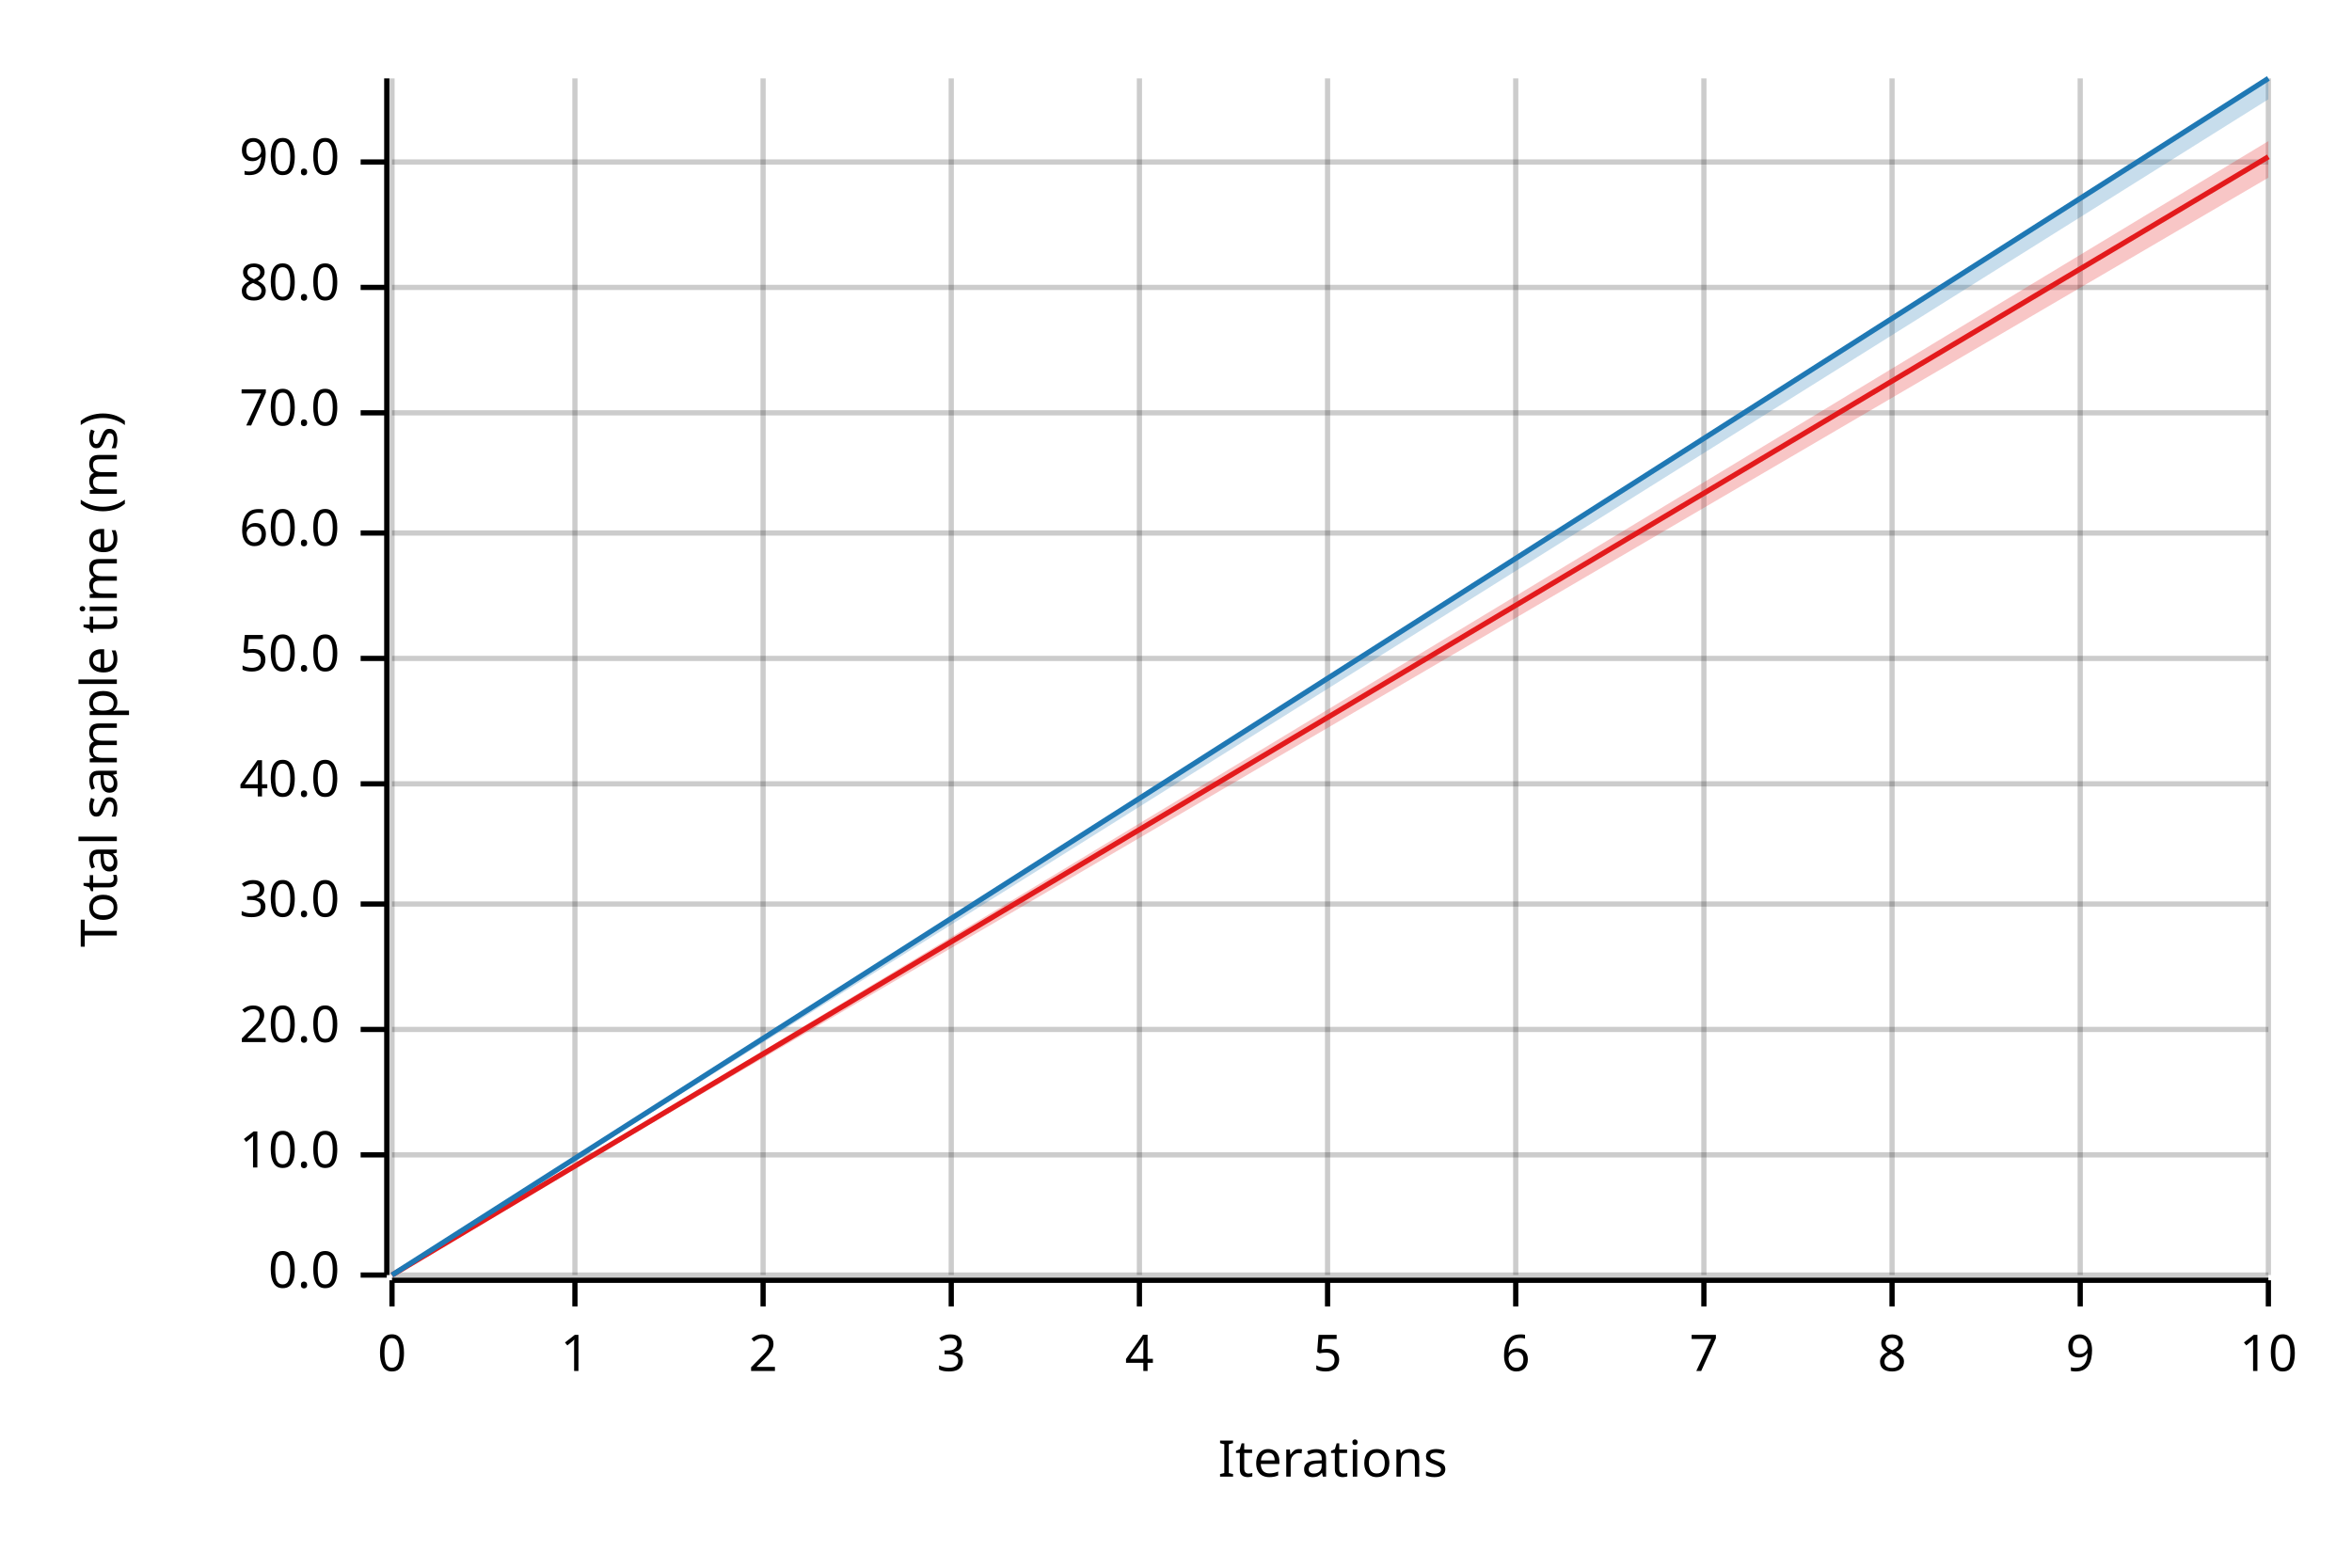
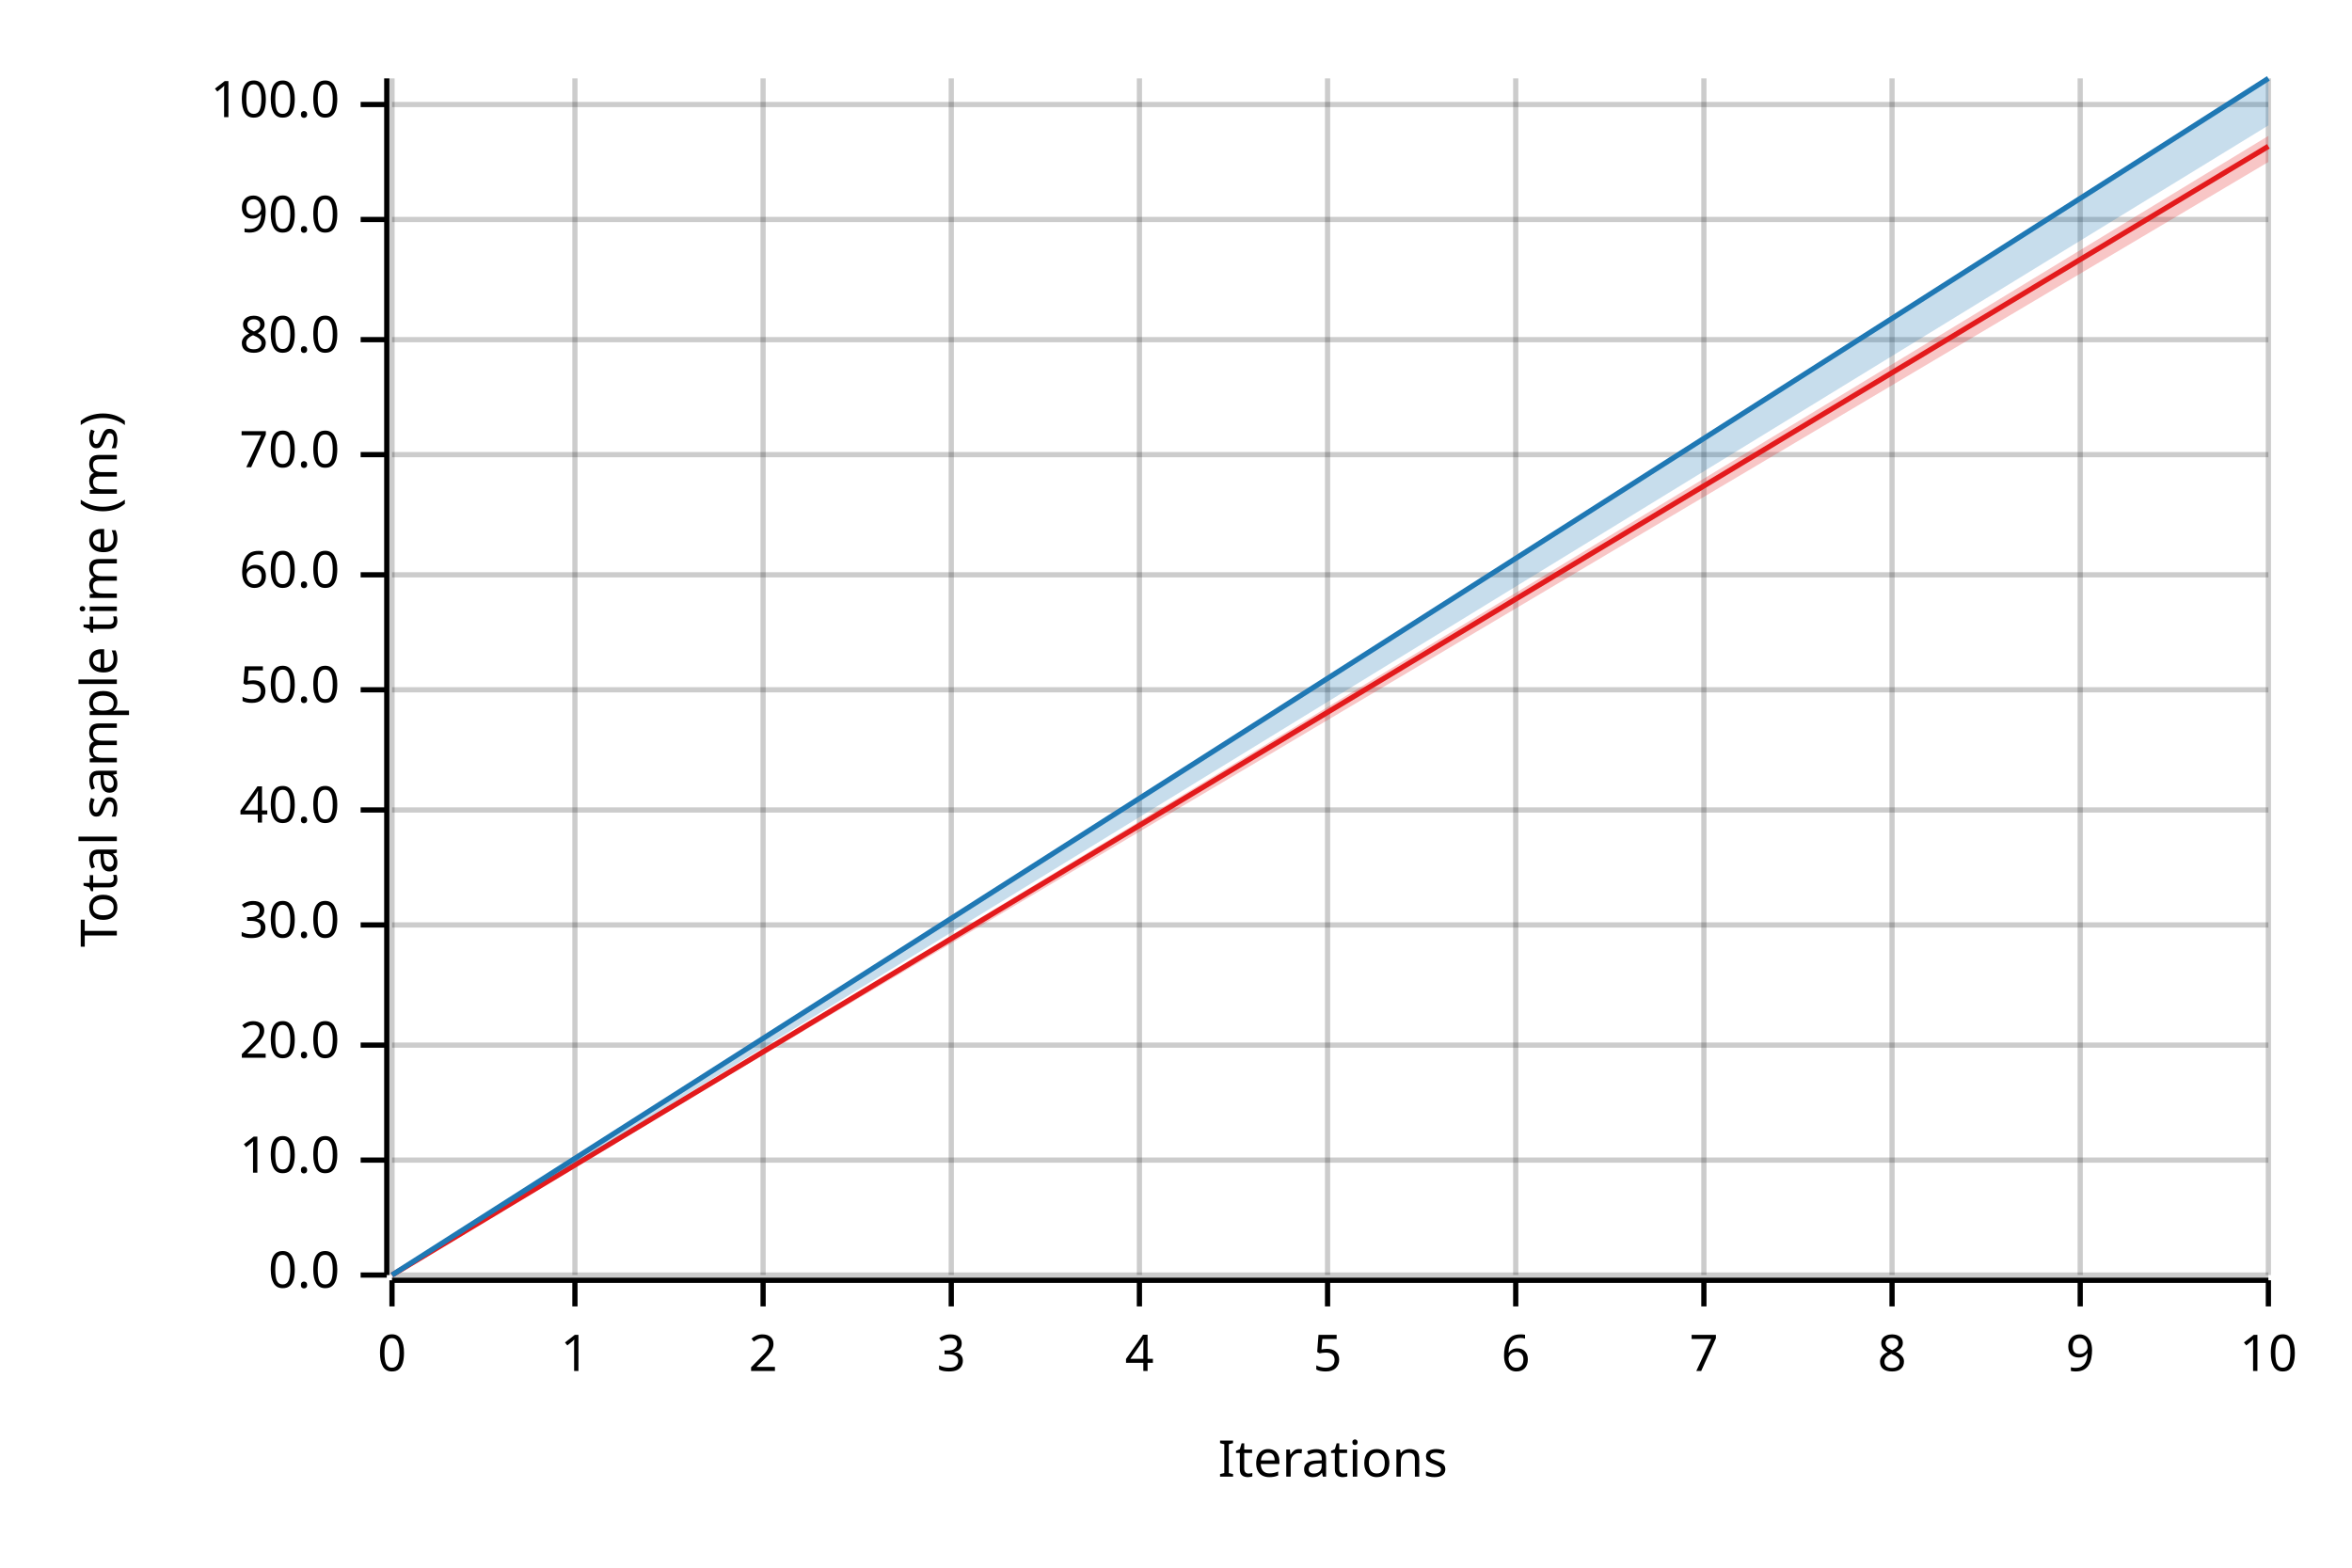
<svg xmlns="http://www.w3.org/2000/svg" width="450" height="300" viewBox="0 0 450 300">
  <text x="15" y="130" dy="0.76em" text-anchor="middle" font-family="sans-serif" font-size="9.677" opacity="1" fill="#000000" transform="rotate(270, 15, 130)">
Total sample time (ms)
</text>
  <text x="255" y="285" dy="-0.5ex" text-anchor="middle" font-family="sans-serif" font-size="9.677" opacity="1" fill="#000000">
Iterations
</text>
  <line opacity="0.2" stroke="#000000" stroke-width="1" x1="75" y1="244" x2="75" y2="15" />
  <line opacity="0.2" stroke="#000000" stroke-width="1" x1="110" y1="244" x2="110" y2="15" />
  <line opacity="0.2" stroke="#000000" stroke-width="1" x1="146" y1="244" x2="146" y2="15" />
  <line opacity="0.2" stroke="#000000" stroke-width="1" x1="182" y1="244" x2="182" y2="15" />
  <line opacity="0.2" stroke="#000000" stroke-width="1" x1="218" y1="244" x2="218" y2="15" />
  <line opacity="0.2" stroke="#000000" stroke-width="1" x1="254" y1="244" x2="254" y2="15" />
  <line opacity="0.2" stroke="#000000" stroke-width="1" x1="290" y1="244" x2="290" y2="15" />
  <line opacity="0.2" stroke="#000000" stroke-width="1" x1="326" y1="244" x2="326" y2="15" />
  <line opacity="0.2" stroke="#000000" stroke-width="1" x1="362" y1="244" x2="362" y2="15" />
  <line opacity="0.2" stroke="#000000" stroke-width="1" x1="398" y1="244" x2="398" y2="15" />
  <line opacity="0.2" stroke="#000000" stroke-width="1" x1="434" y1="244" x2="434" y2="15" />
  <line opacity="0.2" stroke="#000000" stroke-width="1" x1="75" y1="244" x2="434" y2="244" />
-   <line opacity="0.2" stroke="#000000" stroke-width="1" x1="75" y1="221" x2="434" y2="221" />
-   <line opacity="0.2" stroke="#000000" stroke-width="1" x1="75" y1="197" x2="434" y2="197" />
-   <line opacity="0.2" stroke="#000000" stroke-width="1" x1="75" y1="173" x2="434" y2="173" />
-   <line opacity="0.2" stroke="#000000" stroke-width="1" x1="75" y1="150" x2="434" y2="150" />
-   <line opacity="0.2" stroke="#000000" stroke-width="1" x1="75" y1="126" x2="434" y2="126" />
-   <line opacity="0.2" stroke="#000000" stroke-width="1" x1="75" y1="102" x2="434" y2="102" />
-   <line opacity="0.2" stroke="#000000" stroke-width="1" x1="75" y1="79" x2="434" y2="79" />
-   <line opacity="0.2" stroke="#000000" stroke-width="1" x1="75" y1="55" x2="434" y2="55" />
-   <line opacity="0.2" stroke="#000000" stroke-width="1" x1="75" y1="31" x2="434" y2="31" />
+   <line opacity="0.2" stroke="#000000" stroke-width="1" x1="75" y1="222" x2="434" y2="222" />
+   <line opacity="0.2" stroke="#000000" stroke-width="1" x1="75" y1="200" x2="434" y2="200" />
+   <line opacity="0.2" stroke="#000000" stroke-width="1" x1="75" y1="177" x2="434" y2="177" />
+   <line opacity="0.2" stroke="#000000" stroke-width="1" x1="75" y1="155" x2="434" y2="155" />
+   <line opacity="0.2" stroke="#000000" stroke-width="1" x1="75" y1="132" x2="434" y2="132" />
+   <line opacity="0.2" stroke="#000000" stroke-width="1" x1="75" y1="110" x2="434" y2="110" />
+   <line opacity="0.2" stroke="#000000" stroke-width="1" x1="75" y1="87" x2="434" y2="87" />
+   <line opacity="0.2" stroke="#000000" stroke-width="1" x1="75" y1="65" x2="434" y2="65" />
+   <line opacity="0.2" stroke="#000000" stroke-width="1" x1="75" y1="42" x2="434" y2="42" />
+   <line opacity="0.2" stroke="#000000" stroke-width="1" x1="75" y1="20" x2="434" y2="20" />
  <polyline fill="none" opacity="1" stroke="#000000" stroke-width="1" points="74,15 74,244 " />
  <text x="65" y="244" dy="0.5ex" text-anchor="end" font-family="sans-serif" font-size="9.677" opacity="1" fill="#000000">
0.0
</text>
  <polyline fill="none" opacity="1" stroke="#000000" stroke-width="1" points="69,244 74,244 " />
-   <text x="65" y="221" dy="0.5ex" text-anchor="end" font-family="sans-serif" font-size="9.677" opacity="1" fill="#000000">
+   <text x="65" y="222" dy="0.5ex" text-anchor="end" font-family="sans-serif" font-size="9.677" opacity="1" fill="#000000">
10.0
</text>
-   <polyline fill="none" opacity="1" stroke="#000000" stroke-width="1" points="69,221 74,221 " />
-   <text x="65" y="197" dy="0.5ex" text-anchor="end" font-family="sans-serif" font-size="9.677" opacity="1" fill="#000000">
+   <polyline fill="none" opacity="1" stroke="#000000" stroke-width="1" points="69,222 74,222 " />
+   <text x="65" y="200" dy="0.5ex" text-anchor="end" font-family="sans-serif" font-size="9.677" opacity="1" fill="#000000">
20.0
</text>
-   <polyline fill="none" opacity="1" stroke="#000000" stroke-width="1" points="69,197 74,197 " />
-   <text x="65" y="173" dy="0.5ex" text-anchor="end" font-family="sans-serif" font-size="9.677" opacity="1" fill="#000000">
+   <polyline fill="none" opacity="1" stroke="#000000" stroke-width="1" points="69,200 74,200 " />
+   <text x="65" y="177" dy="0.5ex" text-anchor="end" font-family="sans-serif" font-size="9.677" opacity="1" fill="#000000">
30.0
</text>
-   <polyline fill="none" opacity="1" stroke="#000000" stroke-width="1" points="69,173 74,173 " />
-   <text x="65" y="150" dy="0.5ex" text-anchor="end" font-family="sans-serif" font-size="9.677" opacity="1" fill="#000000">
+   <polyline fill="none" opacity="1" stroke="#000000" stroke-width="1" points="69,177 74,177 " />
+   <text x="65" y="155" dy="0.5ex" text-anchor="end" font-family="sans-serif" font-size="9.677" opacity="1" fill="#000000">
40.0
</text>
-   <polyline fill="none" opacity="1" stroke="#000000" stroke-width="1" points="69,150 74,150 " />
-   <text x="65" y="126" dy="0.5ex" text-anchor="end" font-family="sans-serif" font-size="9.677" opacity="1" fill="#000000">
+   <polyline fill="none" opacity="1" stroke="#000000" stroke-width="1" points="69,155 74,155 " />
+   <text x="65" y="132" dy="0.5ex" text-anchor="end" font-family="sans-serif" font-size="9.677" opacity="1" fill="#000000">
50.0
</text>
-   <polyline fill="none" opacity="1" stroke="#000000" stroke-width="1" points="69,126 74,126 " />
-   <text x="65" y="102" dy="0.5ex" text-anchor="end" font-family="sans-serif" font-size="9.677" opacity="1" fill="#000000">
+   <polyline fill="none" opacity="1" stroke="#000000" stroke-width="1" points="69,132 74,132 " />
+   <text x="65" y="110" dy="0.5ex" text-anchor="end" font-family="sans-serif" font-size="9.677" opacity="1" fill="#000000">
60.0
</text>
-   <polyline fill="none" opacity="1" stroke="#000000" stroke-width="1" points="69,102 74,102 " />
-   <text x="65" y="79" dy="0.5ex" text-anchor="end" font-family="sans-serif" font-size="9.677" opacity="1" fill="#000000">
+   <polyline fill="none" opacity="1" stroke="#000000" stroke-width="1" points="69,110 74,110 " />
+   <text x="65" y="87" dy="0.5ex" text-anchor="end" font-family="sans-serif" font-size="9.677" opacity="1" fill="#000000">
70.0
</text>
-   <polyline fill="none" opacity="1" stroke="#000000" stroke-width="1" points="69,79 74,79 " />
-   <text x="65" y="55" dy="0.5ex" text-anchor="end" font-family="sans-serif" font-size="9.677" opacity="1" fill="#000000">
+   <polyline fill="none" opacity="1" stroke="#000000" stroke-width="1" points="69,87 74,87 " />
+   <text x="65" y="65" dy="0.5ex" text-anchor="end" font-family="sans-serif" font-size="9.677" opacity="1" fill="#000000">
80.0
</text>
-   <polyline fill="none" opacity="1" stroke="#000000" stroke-width="1" points="69,55 74,55 " />
-   <text x="65" y="31" dy="0.5ex" text-anchor="end" font-family="sans-serif" font-size="9.677" opacity="1" fill="#000000">
+   <polyline fill="none" opacity="1" stroke="#000000" stroke-width="1" points="69,65 74,65 " />
+   <text x="65" y="42" dy="0.5ex" text-anchor="end" font-family="sans-serif" font-size="9.677" opacity="1" fill="#000000">
90.0
</text>
-   <polyline fill="none" opacity="1" stroke="#000000" stroke-width="1" points="69,31 74,31 " />
+   <polyline fill="none" opacity="1" stroke="#000000" stroke-width="1" points="69,42 74,42 " />
+   <text x="65" y="20" dy="0.5ex" text-anchor="end" font-family="sans-serif" font-size="9.677" opacity="1" fill="#000000">
+ 100.0
+ </text>
+   <polyline fill="none" opacity="1" stroke="#000000" stroke-width="1" points="69,20 74,20 " />
  <polyline fill="none" opacity="1" stroke="#000000" stroke-width="1" points="75,245 434,245 " />
  <text x="75" y="255" dy="0.76em" text-anchor="middle" font-family="sans-serif" font-size="9.677" opacity="1" fill="#000000">
0
</text>
  <polyline fill="none" opacity="1" stroke="#000000" stroke-width="1" points="75,245 75,250 " />
  <text x="110" y="255" dy="0.76em" text-anchor="middle" font-family="sans-serif" font-size="9.677" opacity="1" fill="#000000">
1
</text>
  <polyline fill="none" opacity="1" stroke="#000000" stroke-width="1" points="110,245 110,250 " />
  <text x="146" y="255" dy="0.76em" text-anchor="middle" font-family="sans-serif" font-size="9.677" opacity="1" fill="#000000">
2
</text>
  <polyline fill="none" opacity="1" stroke="#000000" stroke-width="1" points="146,245 146,250 " />
  <text x="182" y="255" dy="0.76em" text-anchor="middle" font-family="sans-serif" font-size="9.677" opacity="1" fill="#000000">
3
</text>
  <polyline fill="none" opacity="1" stroke="#000000" stroke-width="1" points="182,245 182,250 " />
  <text x="218" y="255" dy="0.76em" text-anchor="middle" font-family="sans-serif" font-size="9.677" opacity="1" fill="#000000">
4
</text>
  <polyline fill="none" opacity="1" stroke="#000000" stroke-width="1" points="218,245 218,250 " />
  <text x="254" y="255" dy="0.76em" text-anchor="middle" font-family="sans-serif" font-size="9.677" opacity="1" fill="#000000">
5
</text>
  <polyline fill="none" opacity="1" stroke="#000000" stroke-width="1" points="254,245 254,250 " />
  <text x="290" y="255" dy="0.76em" text-anchor="middle" font-family="sans-serif" font-size="9.677" opacity="1" fill="#000000">
6
</text>
  <polyline fill="none" opacity="1" stroke="#000000" stroke-width="1" points="290,245 290,250 " />
  <text x="326" y="255" dy="0.76em" text-anchor="middle" font-family="sans-serif" font-size="9.677" opacity="1" fill="#000000">
7
</text>
  <polyline fill="none" opacity="1" stroke="#000000" stroke-width="1" points="326,245 326,250 " />
  <text x="362" y="255" dy="0.76em" text-anchor="middle" font-family="sans-serif" font-size="9.677" opacity="1" fill="#000000">
8
</text>
  <polyline fill="none" opacity="1" stroke="#000000" stroke-width="1" points="362,245 362,250 " />
  <text x="398" y="255" dy="0.76em" text-anchor="middle" font-family="sans-serif" font-size="9.677" opacity="1" fill="#000000">
9
</text>
  <polyline fill="none" opacity="1" stroke="#000000" stroke-width="1" points="398,245 398,250 " />
  <text x="434" y="255" dy="0.76em" text-anchor="middle" font-family="sans-serif" font-size="9.677" opacity="1" fill="#000000">
10
</text>
  <polyline fill="none" opacity="1" stroke="#000000" stroke-width="1" points="434,245 434,250 " />
-   <polyline fill="none" opacity="1" stroke="#E31A1C" stroke-width="1" points="75,244 434,30 " />
-   <polygon opacity="0.25" fill="#E31A1C" points="75,244 434,34 434,27 " />
+   <polyline fill="none" opacity="1" stroke="#E31A1C" stroke-width="1" points="75,244 434,28 " />
+   <polygon opacity="0.25" fill="#E31A1C" points="75,244 434,31 434,26 " />
  <polyline fill="none" opacity="1" stroke="#1F78B4" stroke-width="1" points="75,244 434,15 " />
-   <polygon opacity="0.25" fill="#1F78B4" points="75,244 434,19 434,15 " />
+   <polygon opacity="0.25" fill="#1F78B4" points="75,244 434,24 434,15 " />
</svg>
